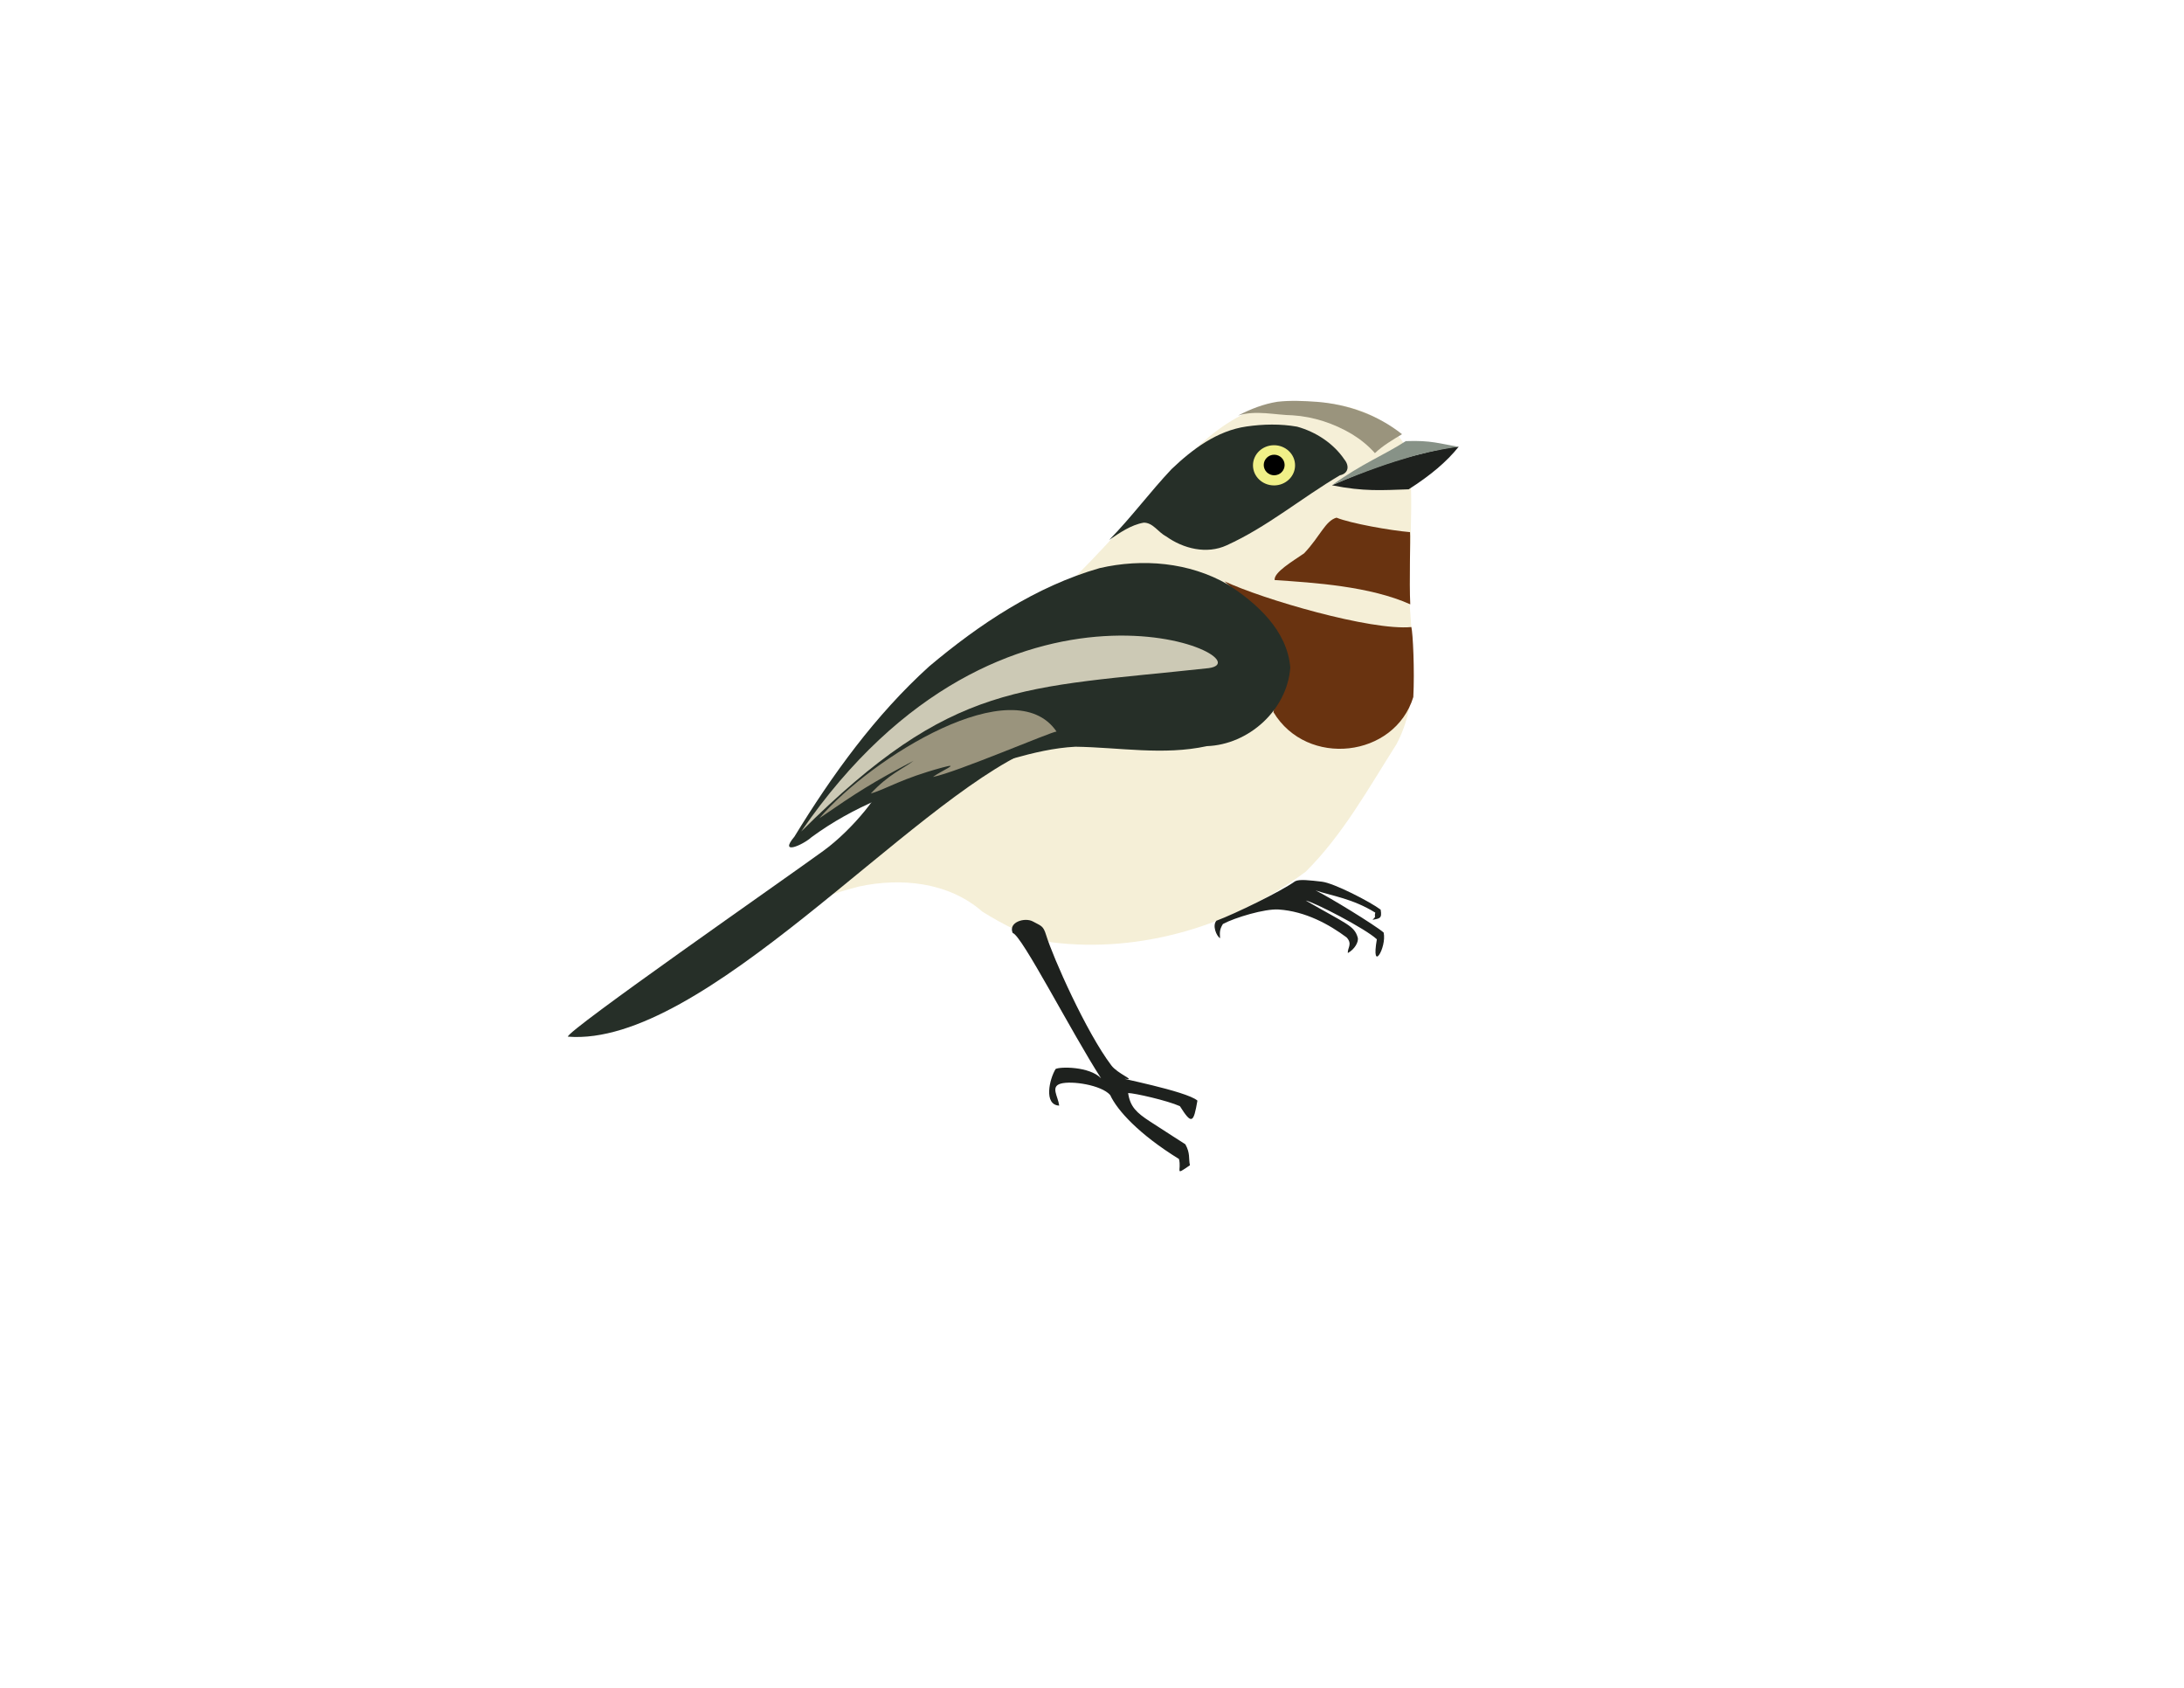
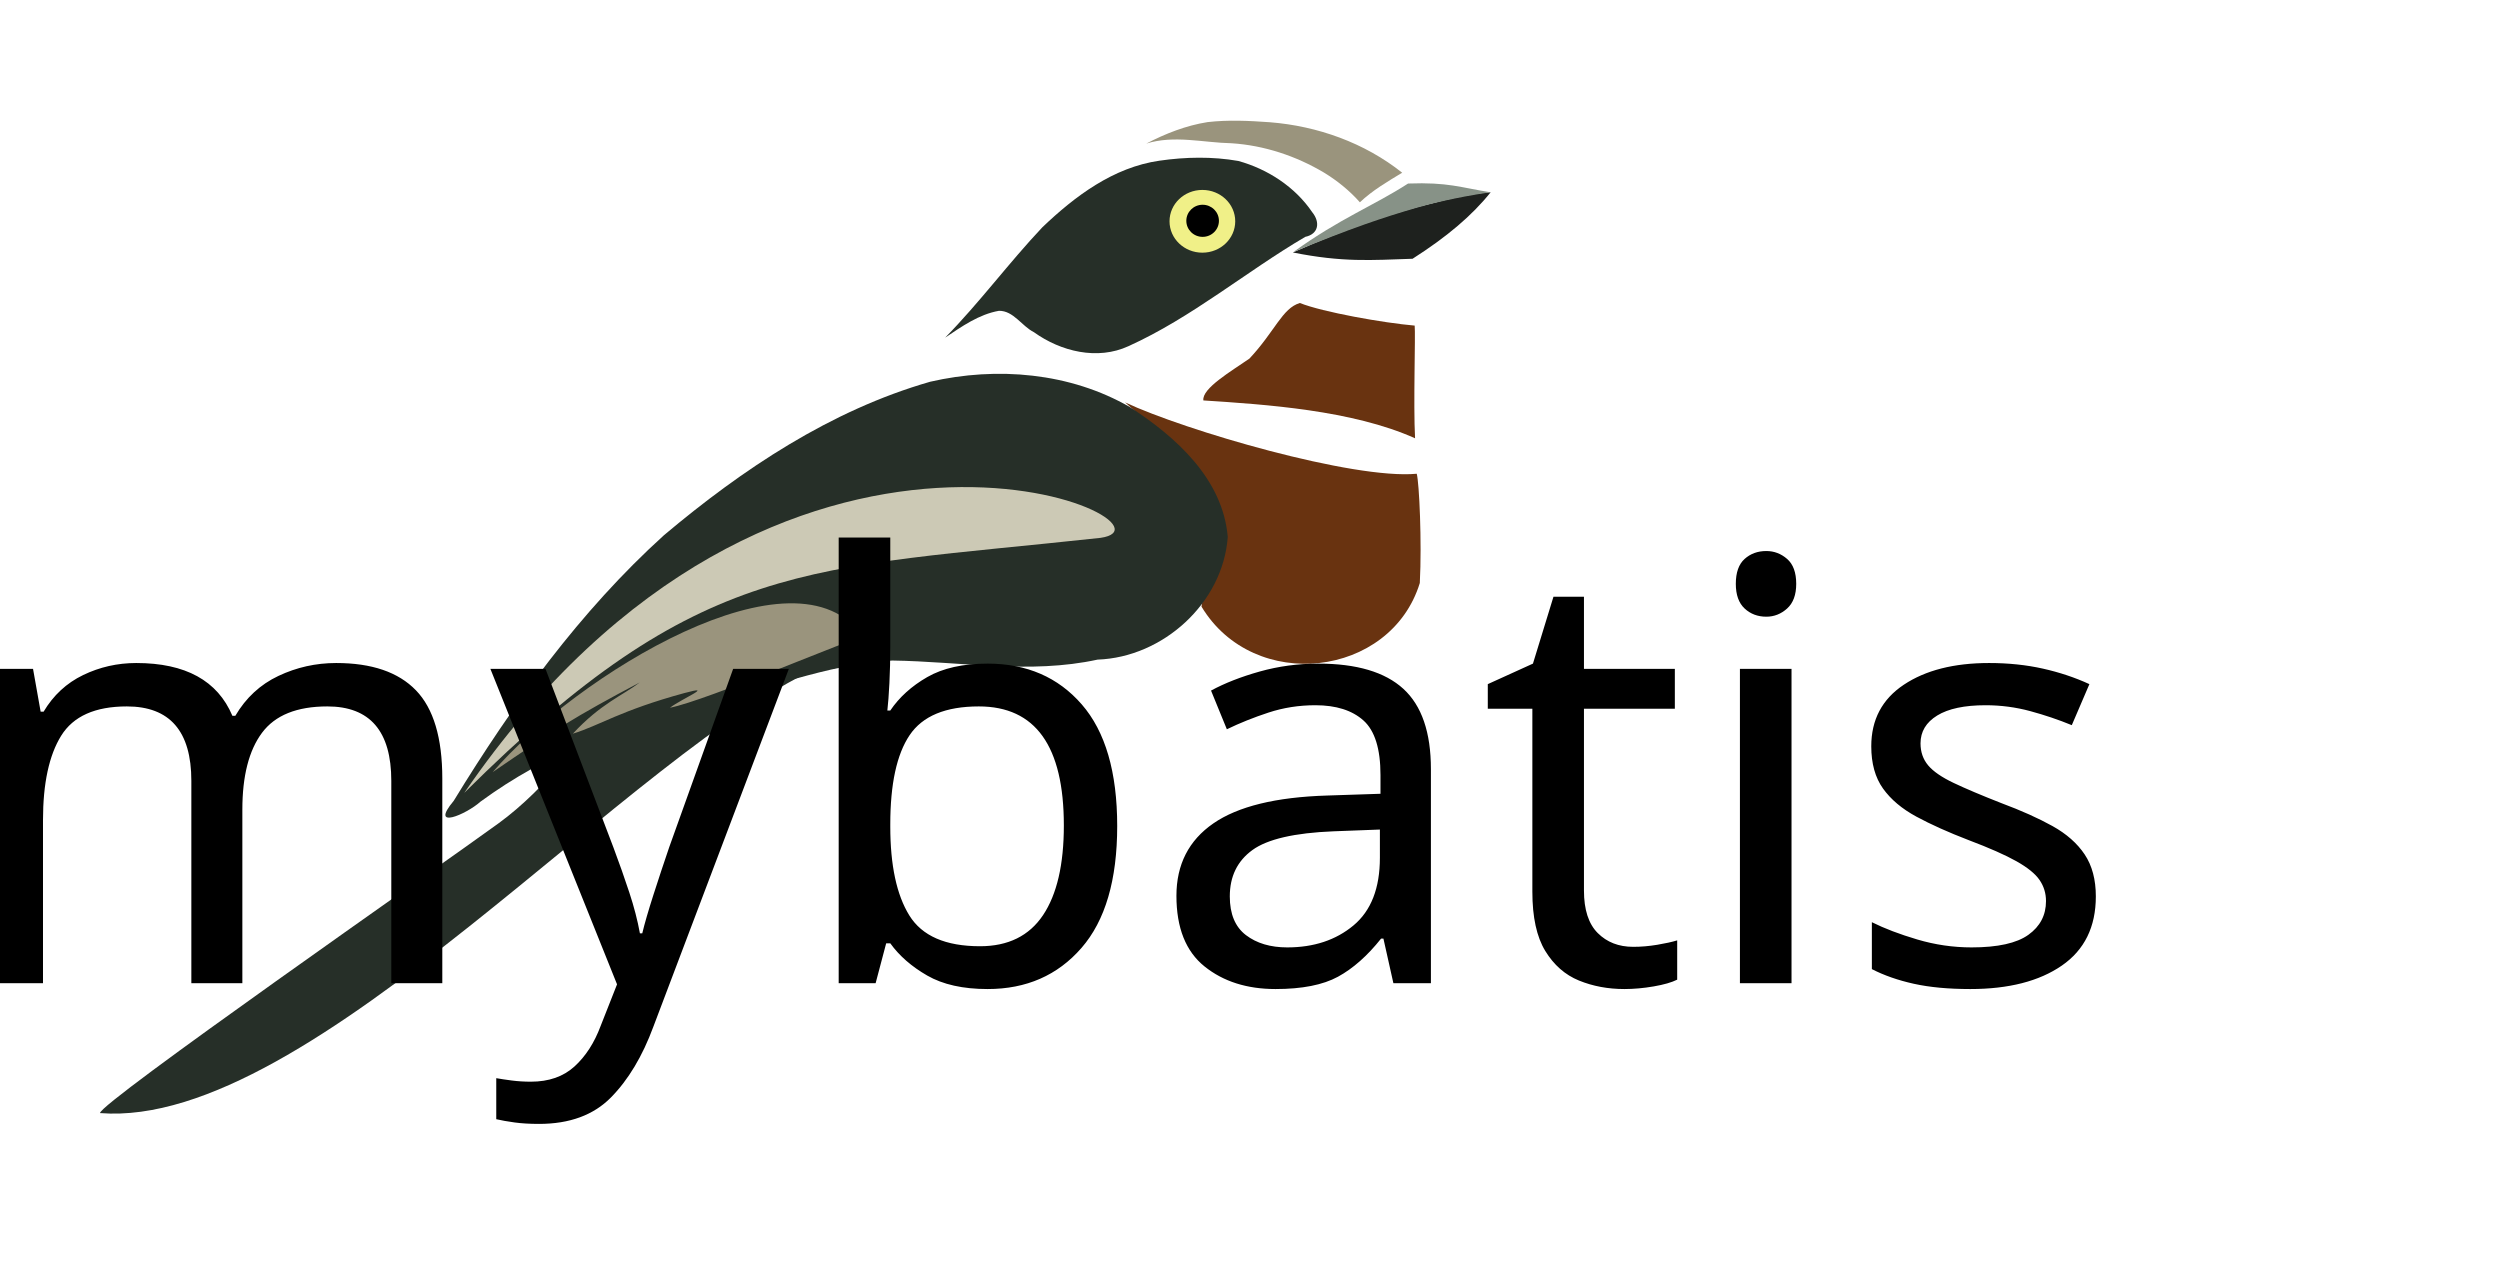
- <svg xmlns="http://www.w3.org/2000/svg" width="792pt" height="612pt" id="svg2" version="1.0">
-   <defs id="defs4" />
-   <g id="layer1">
+ <svg xmlns="http://www.w3.org/2000/svg" width="990" height="505" id="svg2" version="1.0">
+   <defs id="defs4">
+     </defs>
+   <g id="layer1" transform="translate(-31.74938,-81.64729)">
    <g id="BirdBatis" transform="matrix(0.428474,0,0,0.428474,290.0398,209.1822)">
-       <path style="fill:#f5efd7;fill-opacity:1" d="M 509.511,574.972 C 610.61,587.821 715.779,555.763 796.715,495.207 838.576,453.485 867.566,400.922 898.973,351.476 924.889,302.813 917.442,247.352 913.946,194.881 911.922,137.052 919.872,78.393 912.132,21.101 887.142,-31.616 818.206,-37.989 766.774,-33.671 695.49,-22.4 652.162,41.047 604.913,88.917 561.41,139.55 513.95,186.5 464.34,230.983 404.536,291.733 352.292,359.294 302.484,428.217 230.896,511.833 128.843,559.134 44.391,627.464 c -20.637,6.235 -66.483,60.263 -24.295,30.135 C 106.03,601.617 191.164,537.863 292.05,512.157 c 47.659,-10.383 101.676,-5.049 139.532,28.233 24.19,15.018 49.926,28.421 77.929,34.582 z" id="Body" />
-       <path style="fill:#9a947d;stroke:none" d="M 905.216,1.705 C 878.004,-19.943 844.013,-32.066 809.498,-34.787 c -14.919,-1.074 -30.013,-1.813 -44.905,-0.102 -15.578,2.449 -30.444,8.278 -44.369,15.547 20.139,-6.342 41.229,-0.645 61.745,-0.243 23.433,1.545 46.433,9.14 66.588,21.125 9.661,5.88 18.57,13.061 26.068,21.546 9.061,-8.579 19.968,-14.961 30.59,-21.381 z" id="HeadStripe" />
-       <path style="fill:#262f28;fill-opacity:1" d="m 574.83,120.933 c 24.861,-25.319 45.96,-54.022 70.282,-79.791 23.642,-22.58 51.381,-43.353 84.599,-48.124 18.849,-2.724 38.299,-3.115 57.086,0.194 21.16,5.853 41.032,18.766 53.417,37.08 5.862,7.24 4.609,15.75 -5.081,17.781 -43.166,25.376 -81.923,58.252 -127.759,79.007 -22.494,10.379 -48.921,3.87 -68.326,-10.062 -8.84,-4.415 -14.811,-15.629 -25.327,-15.485 -14.419,2.512 -26.98,11.381 -38.892,19.4 z" id="EyeMask" />
-       <path id="Chest" d="m 917.957,298.3 c 1.552,-29.762 -0.434,-72.404 -2.216,-78.984 -45.849,4.306 -167.601,-31.296 -210.83,-51.588 61.308,54.685 53.774,45.832 68.173,80.699 13.98,17.033 -10.886,48.006 -12.931,66.949 37.858,62.884 136.712,51.425 157.804,-17.076 z" style="fill:#693310;fill-opacity:1;stroke:none" />
-       <path id="Beard" d="m 914.52,193.679 c -1.303,-24.839 0.402,-74.61 -0.274,-81.459 -22.279,-1.903 -66.533,-9.734 -82.991,-16.332 -12.716,3.684 -18.072,20.612 -36.499,40.219 -12.989,9.002 -34.522,21.572 -33.253,30.216 44.707,2.888 107.687,7.012 153.017,27.356 z" style="fill:#693310" />
-       <path id="TailUpper" d="m 487.659,357.316 c -138.644,59.576 -370.858,336.33 -523.721,324.164 -1.513,-6.514 243.804,-177.266 288.077,-209.492 34.84,-25.321 68.027,-68.675 68.578,-81.717 22.191,-8.433 141.12,-33.677 167.067,-32.955 z" style="fill:#262f28;fill-opacity:1;stroke:none" />
-       <path id="LegLeft" d="m 596.137,745.097 c 6.73,-0.031 44.222,8.385 58.433,14.821 13.301,21.071 15.378,19.224 19.767,-6.287 -12.3,-10.916 -96.571,-26.825 -79.867,-24.39 9.5,1.385 -10.274,-6.092 -17.222,-15.254 -28.452,-37.52 -65.992,-122.08 -73.687,-147.251 -3.279,-10.728 -5.746,-10.15 -14.82,-15.183 -9.074,-5.033 -28.159,0.689 -22.868,12.979 10.19,2.229 65.994,111.679 99.737,163.958 -13.217,-13.684 -46.82,-13.211 -51.324,-10.501 -6.915,11.242 -13.749,40.485 4.072,41.301 -1.341,-10.679 -10.081,-21.383 1.65,-24.789 12.2,-3.542 45.795,1.441 55.859,12.817 8.029,17.422 32.401,44.237 77.642,72.206 3.292,13.18 -5.808,19.572 12.375,7.06 -1.724,-7.892 0.593,-13.259 -5.172,-23.676 0,0 -25.247,-16.147 -40.071,-25.828 -14.824,-9.681 -22.256,-16.431 -24.505,-31.981 z" style="fill:#1e211e" />
-       <path id="LegRight" d="m 855.216,569.62 c -3.888,-13.548 -12.749,-15.167 -58.632,-41.731 9.71,1.938 67.274,31.561 80.227,43.743 -6.824,39.35 11.396,9.521 7.666,-7.629 -9.602,-8.284 -61.807,-40.312 -76.747,-47.499 18.686,6.234 41.732,9.205 67.298,25.03 -1.434,6.02 1.752,3.173 -3.046,8.134 7.699,-1.588 10.943,-1.145 9.114,-11.493 -11.678,-8.833 -52.673,-29.973 -66.277,-31.545 -13.604,-1.572 -25.323,-3.021 -30.219,-0.504 -16.263,11.685 -68.345,36.933 -88.821,44.537 -4.897,5.331 -0.041,17.262 4.098,19.739 -0.191,-5.764 -1.03,-9.178 3.204,-16.02 13.578,-7.346 47.381,-17.363 62.684,-16.381 30.606,1.963 57.668,17.108 76.951,31.536 6.836,7.451 0.88,11.735 1.32,17.603 7.599,-4.072 12.573,-12.662 11.179,-17.52 z" style="fill:#1e211e;fill-opacity:1;stroke:none" />
-       <g id="Beak" transform="matrix(-1,0,0,1,933.0975,0)">
+       <path style="fill:#9a947d;stroke:none" d="m 693.102,-138.023 c -34.791,-27.677 -78.249,-43.177 -122.376,-46.655 -19.075,-1.374 -38.372,-2.317 -57.411,-0.13 -19.917,3.131 -38.923,10.583 -56.727,19.878 25.748,-8.108 52.712,-0.824 78.942,-0.311 29.96,1.975 59.365,11.686 85.134,27.008 12.352,7.517 23.742,16.699 33.329,27.546 11.585,-10.968 25.529,-19.128 39.109,-27.336 z" id="HeadStripe" />
+       <path style="fill:#262f28;fill-opacity:1" d="m 270.699,14.412 c 31.785,-32.37 58.761,-69.067 89.857,-102.014 30.226,-28.868 65.691,-55.427 108.161,-61.528 24.098,-3.483 48.966,-3.982 72.985,0.249 27.053,7.483 52.46,23.993 68.295,47.407 7.495,9.256 5.893,20.136 -6.496,22.733 -55.188,32.443 -104.739,74.475 -163.342,101.012 -28.758,13.27 -62.546,4.948 -87.355,-12.865 -11.302,-5.644 -18.936,-19.982 -32.381,-19.798 -18.435,3.212 -34.494,14.551 -49.724,24.803 z" id="EyeMask" />
+       <path id="Chest" d="m 709.391,241.178 c 1.985,-38.051 -0.554,-92.569 -2.834,-100.982 -58.618,5.505 -214.28,-40.012 -269.549,-65.956 78.383,69.915 68.751,58.597 87.16,103.174 17.874,21.777 -13.918,61.377 -16.532,85.596 48.401,80.398 174.788,65.748 201.754,-21.832 z" style="fill:#693310;fill-opacity:1;stroke:none" />
+       <path id="Beard" d="M 704.998,107.418 C 703.331,75.661 705.511,12.028 704.647,3.271 676.164,0.838 619.583,-9.173 598.542,-17.61 c -16.257,4.709 -23.105,26.353 -46.665,51.421 -16.607,11.509 -44.137,27.58 -42.514,38.631 57.158,3.692 137.679,8.965 195.634,34.975 z" style="fill:#693310" />
+       <path id="TailUpper" d="m 159.25,316.63 c -177.258,76.168 -474.146,430.002 -669.584,414.448 -1.934,-8.329 311.707,-226.637 368.31,-267.839 44.544,-32.373 86.974,-87.802 87.677,-104.476 28.372,-10.782 180.423,-43.057 213.597,-42.134 z" style="fill:#262f28;fill-opacity:1;stroke:none" />
+       <g id="Beak" transform="matrix(-1.278512,0,0,1.278512,728.7488,-140.2029)">
        <path style="fill:#1e211e" d="m 106.925,59.359 c -36.118,7.238 -56.372,5.545 -86.549,4.547 -24.463,-15.64 -42.777,-30.942 -56.445,-48.064 10.282,0.444 26.446,3.735 50.502,10.039 24.056,6.304 54.932,16.693 92.493,33.477 z" id="BeakLower" />
        <path id="BeakUpper" d="M 106.466,58.97 C 72.681,34.597 48.995,25.886 23.619,9.524 -5.397,8.454 -14.165,12.391 -35.864,15.827 c 27.277,4.06 45.43,8.907 53.795,11.35 23.871,6.971 46.672,14.562 88.535,31.793 z" style="fill:#879287;fill-opacity:1" />
      </g>
-       <g id="Eye" transform="matrix(-1,0,0,1,933.0975,0)">
+       <g id="Eye" transform="matrix(-1.278512,0,0,1.278512,728.7488,-140.2029)">
        <path style="fill:#f0f088;fill-opacity:1;stroke:none" id="path2541" d="m 202.143,38.612 c 0,12.525 -10.633,22.679 -23.75,22.679 -13.117,0 -23.75,-10.154 -23.75,-22.679 0,-12.525 10.633,-22.679 23.75,-22.679 13.117,0 23.75,10.154 23.75,22.679 z" transform="translate(-6.071427,-1.785711)" />
        <path style="fill:#000000;fill-opacity:1;stroke:none" id="path2543" d="m 187.143,39.326 c 0,6.41 -5.277,11.607 -11.786,11.607 -6.509,0 -11.786,-5.197 -11.786,-11.607 0,-6.41 5.277,-11.607 11.786,-11.607 6.509,0 11.786,5.197 11.786,11.607 z" transform="translate(-3.214286,-2.857143)" />
      </g>
-       <g id="Wing" transform="matrix(-1,0,0,1,933.0975,0)">
+       <g id="Wing" transform="matrix(-1.278512,0,0,1.278512,728.7488,-140.2029)">
        <path style="fill:#262f28;fill-opacity:1" d="m 224.611,171.184 c -33.143,21.468 -67.146,51.944 -70.641,93.832 3.471,47.757 46.785,86.973 94.121,88.663 49.012,10.699 99.019,1.343 148.384,0.658 48.115,2.53 92.888,22.096 139.573,32.137 56.259,13.997 111.205,35.426 158.205,69.948 10.05,9.066 37.3,20.83 19.269,-0.652 C 670.904,386.056 622.302,318.783 561.523,263.739 504.722,215.97 441.029,173.459 369.098,152.805 320.884,141.695 267.922,146.141 224.611,171.184 z" id="WingBackground" />
        <path style="fill:#9a947d;stroke:none" d="m 685.43,435.076 c -43.425,-29.826 -59.892,-40.353 -106.408,-64.91 12.35,9.44 28.173,15.246 48.362,37.054 -19.453,-6.016 -34.278,-16.744 -80.542,-29.351 -23.132,-6.304 1.941,4.096 10.352,10.591 -26.439,-5.121 -134.523,-51.525 -139.445,-51.219 47.904,-70.54 207.797,28.295 267.68,97.836 z" id="WingTip" />
        <path style="fill:#f5efd7;fill-opacity:0.803;fill-rule:evenodd;stroke:none" d="M 245.922,265.652 C 458.628,288.783 534.148,279.308 705.899,450.005 477.769,117.873 176.207,255.763 245.922,265.652 z" id="WingStripe" />
      </g>
-       <path style="fill:#000000;fill-opacity:0" id="path3153" d="m 605.465,195.747 c 7.924,-3.124 16.207,-5.261 24.373,-7.649 12.07,-3.654 24.32,-6.576 36.67,-9.096 4.476,-0.907 8.964,-1.793 13.526,-2.101 1.118,-0.058 2.242,-0.1 3.362,-0.049 0.387,0.014 0.774,0.015 1.161,0.013 0.223,-0.006 0.446,-0.006 0.669,-0.004 1.198,0.037 2.396,0.036 3.595,0.037 1.464,0.004 2.927,-0.004 4.391,-0.01 1.361,-0.156 1.916,0.12 3.085,0.719 1.343,0.703 2.529,1.543 3.6,2.616 1.136,1.161 2.08,2.504 2.778,3.969 0.454,0.792 0.455,1.706 0.663,2.564 0.158,0.589 0.53,0.974 1.018,1.318 0.854,0.461 1.765,0.674 2.72,0.833 0.153,0.021 0.307,0.042 0.46,0.063 0,0 -8.7,6.095 -8.7,6.095 l 0,0 c -0.154,-0.033 -0.308,-0.065 -0.462,-0.097 -1.067,-0.253 -2.128,-0.583 -3.031,-1.228 -0.591,-0.514 -1.098,-1.086 -1.335,-1.847 -0.298,-0.8 -0.142,-1.709 -0.55,-2.493 -0.601,-1.373 -1.481,-2.603 -2.556,-3.648 -1.024,-0.967 -2.186,-1.695 -3.457,-2.302 -0.908,-0.411 -1.817,-0.352 -2.803,-0.335 -1.454,-0.006 -2.909,-0.014 -4.363,-0.01 -1.233,0.002 -2.465,0.002 -3.697,0.038 -0.223,0.001 -0.446,0.002 -0.669,-0.009 -0.393,-0.01 -0.786,-0.022 -1.178,-0.044 -1.045,-0.042 -2.09,-0.027 -3.134,0.027 -4.346,0.284 -8.64,1.027 -12.92,1.811 -12.221,2.321 -24.304,5.215 -36.206,8.855 -8.516,2.57 -17.157,4.936 -25.314,8.53 0,0 8.306,-6.564 8.306,-6.564 z" transform="matrix(2.333864,0,0,2.333864,-676.9134,-488.2028)" />
+       <path style="fill:#000000;fill-opacity:0" id="path3153" d="m 476.962,-180.291 c 23.644,-9.32 48.359,-15.699 72.725,-22.824 36.017,-10.904 72.569,-19.622 109.419,-27.143 13.356,-2.708 26.747,-5.349 40.361,-6.27 3.337,-0.172 6.69,-0.299 10.031,-0.147 1.154,0.043 2.309,0.044 3.463,0.038 0.666,-0.018 1.331,-0.018 1.996,-0.012 3.574,0.109 7.15,0.106 10.726,0.111 4.367,0.012 8.734,-0.012 13.101,-0.03 4.062,-0.466 5.716,0.359 9.206,2.145 4.006,2.098 7.548,4.604 10.742,7.806 3.389,3.464 6.206,7.472 8.289,11.843 1.356,2.363 1.359,5.092 1.978,7.649 0.472,1.758 1.582,2.906 3.036,3.933 2.548,1.376 5.267,2.011 8.115,2.486 0.458,0.063 0.916,0.126 1.374,0.189 0,0 -25.96,18.186 -25.96,18.186 l 0,0 c -0.46,-0.097 -0.92,-0.194 -1.38,-0.291 -3.184,-0.756 -6.35,-1.74 -9.045,-3.664 -1.762,-1.533 -3.276,-3.239 -3.982,-5.511 -0.888,-2.386 -0.425,-5.1 -1.64,-7.439 -1.794,-4.097 -4.419,-7.766 -7.627,-10.885 -3.055,-2.885 -6.524,-5.057 -10.317,-6.87 -2.709,-1.228 -5.423,-1.05 -8.363,-0.999 -4.339,-0.018 -8.679,-0.042 -13.018,-0.03 -3.678,0.006 -7.356,0.006 -11.033,0.113 -0.665,0.003 -1.33,0.006 -1.995,-0.027 -1.172,-0.03 -2.344,-0.064 -3.515,-0.13 -3.117,-0.124 -6.237,-0.082 -9.352,0.079 -12.967,0.846 -25.782,3.064 -38.551,5.403 -36.465,6.926 -72.521,15.56 -108.035,26.423 -25.411,7.669 -51.196,14.728 -75.533,25.454 0,0 24.784,-19.587 24.784,-19.587 z" />
+       <text xml:space="preserve" style="font-size:541.92px;font-style:normal;font-variant:normal;font-weight:normal;font-stretch:semi-condensed;text-align:center;line-height:125%;writing-mode:lr-tb;text-anchor:middle;fill:#000000;fill-opacity:1;stroke:none;font-family:Aegyptus;-inkscape-font-specification:Aegyptus Semi-Condensed" x="844.022" y="611.012" id="text2833">
+         <tspan id="tspan2835" x="844.022" y="611.012">mybatis</tspan>
+       </text>
    </g>
  </g>
</svg>
